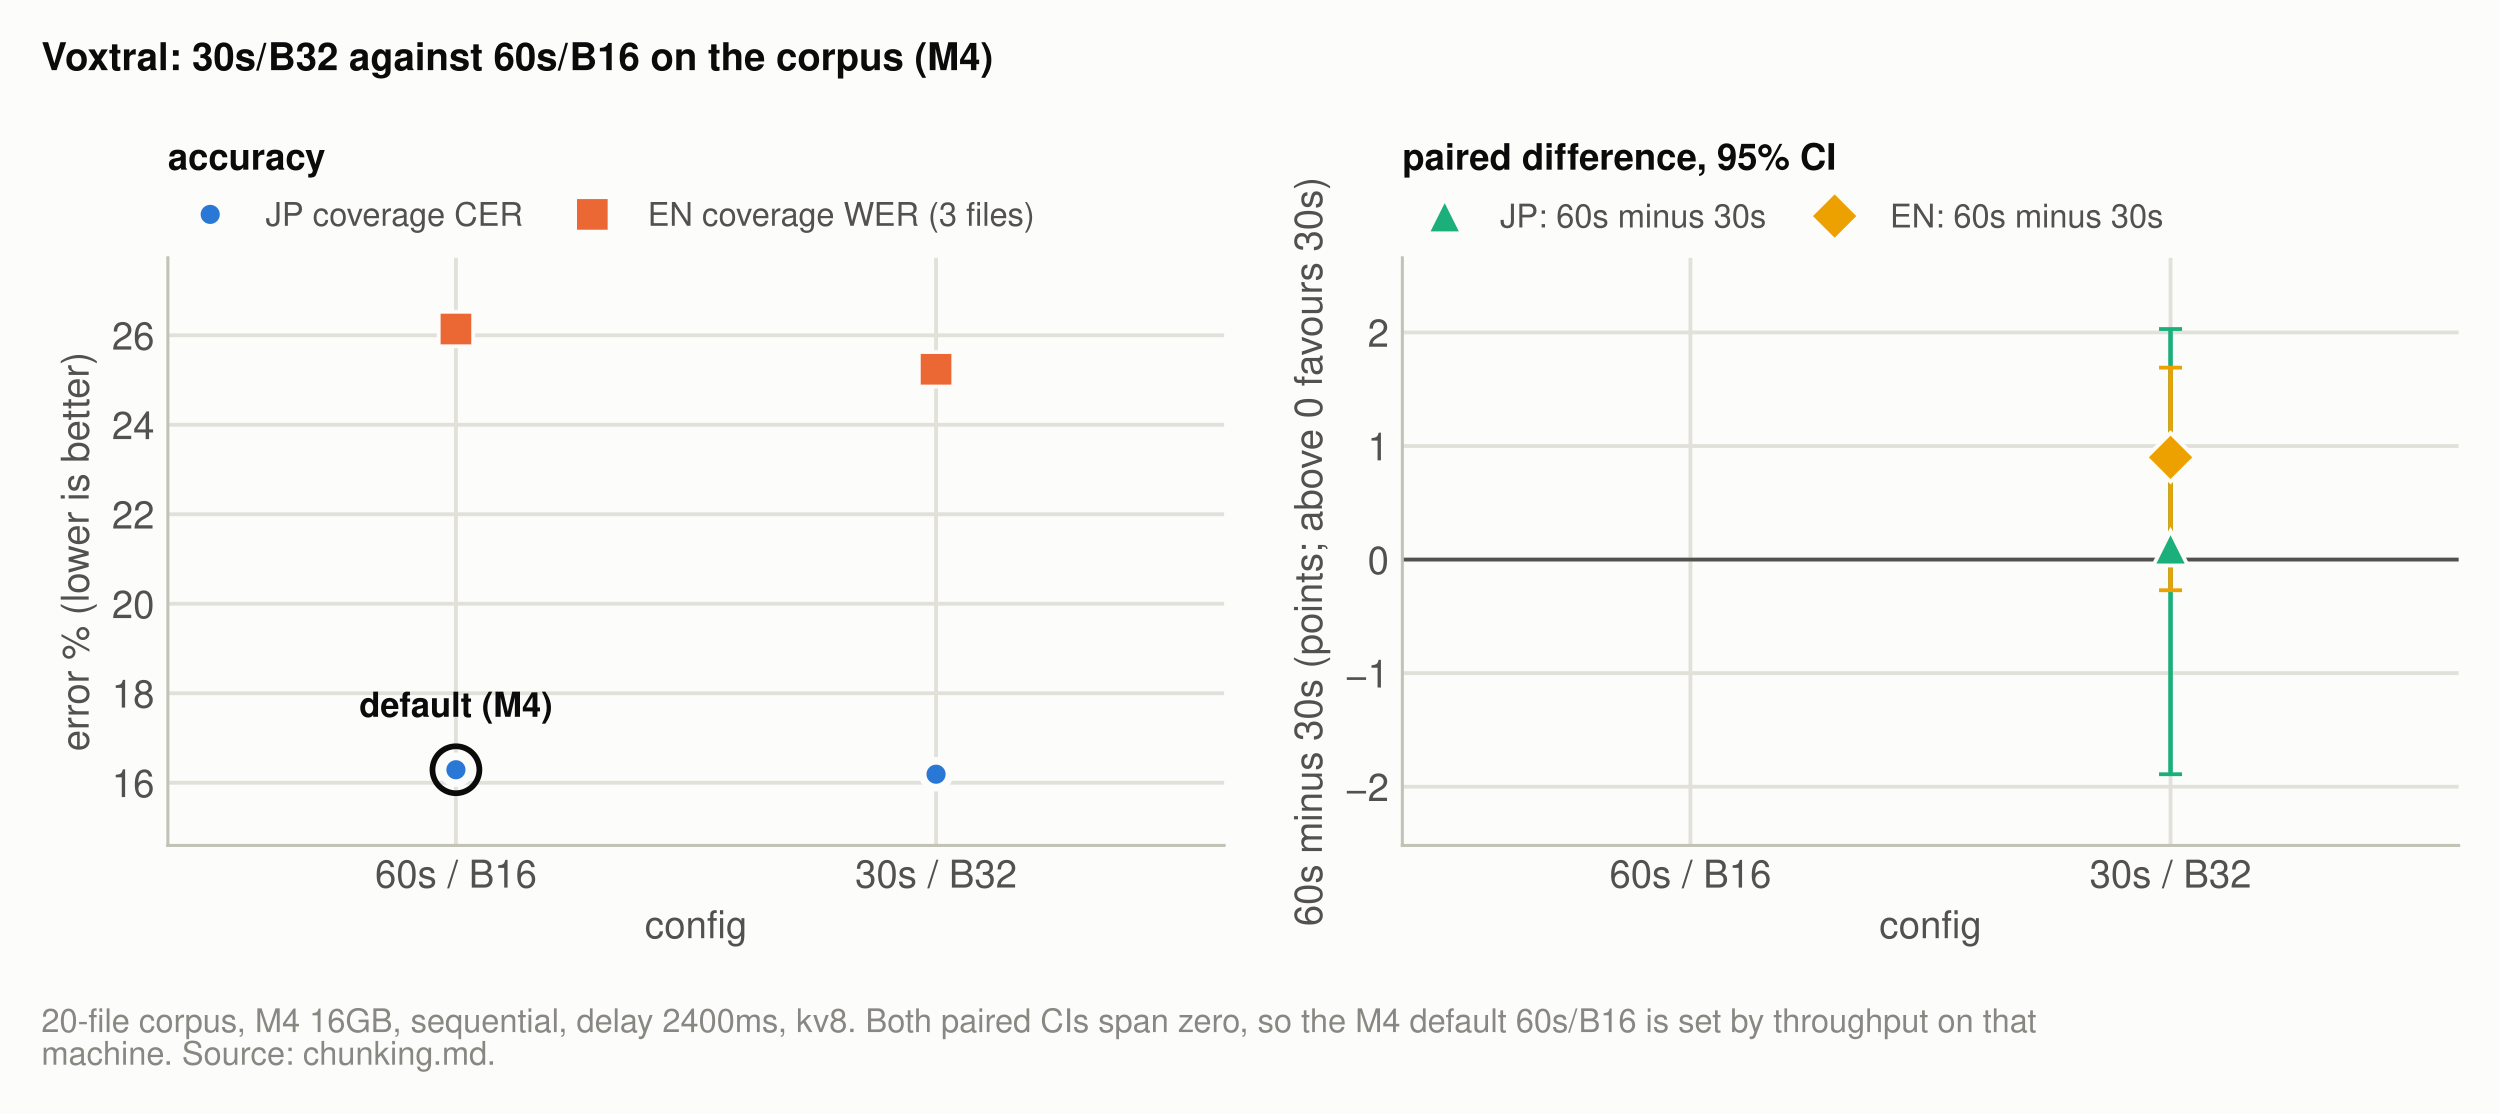
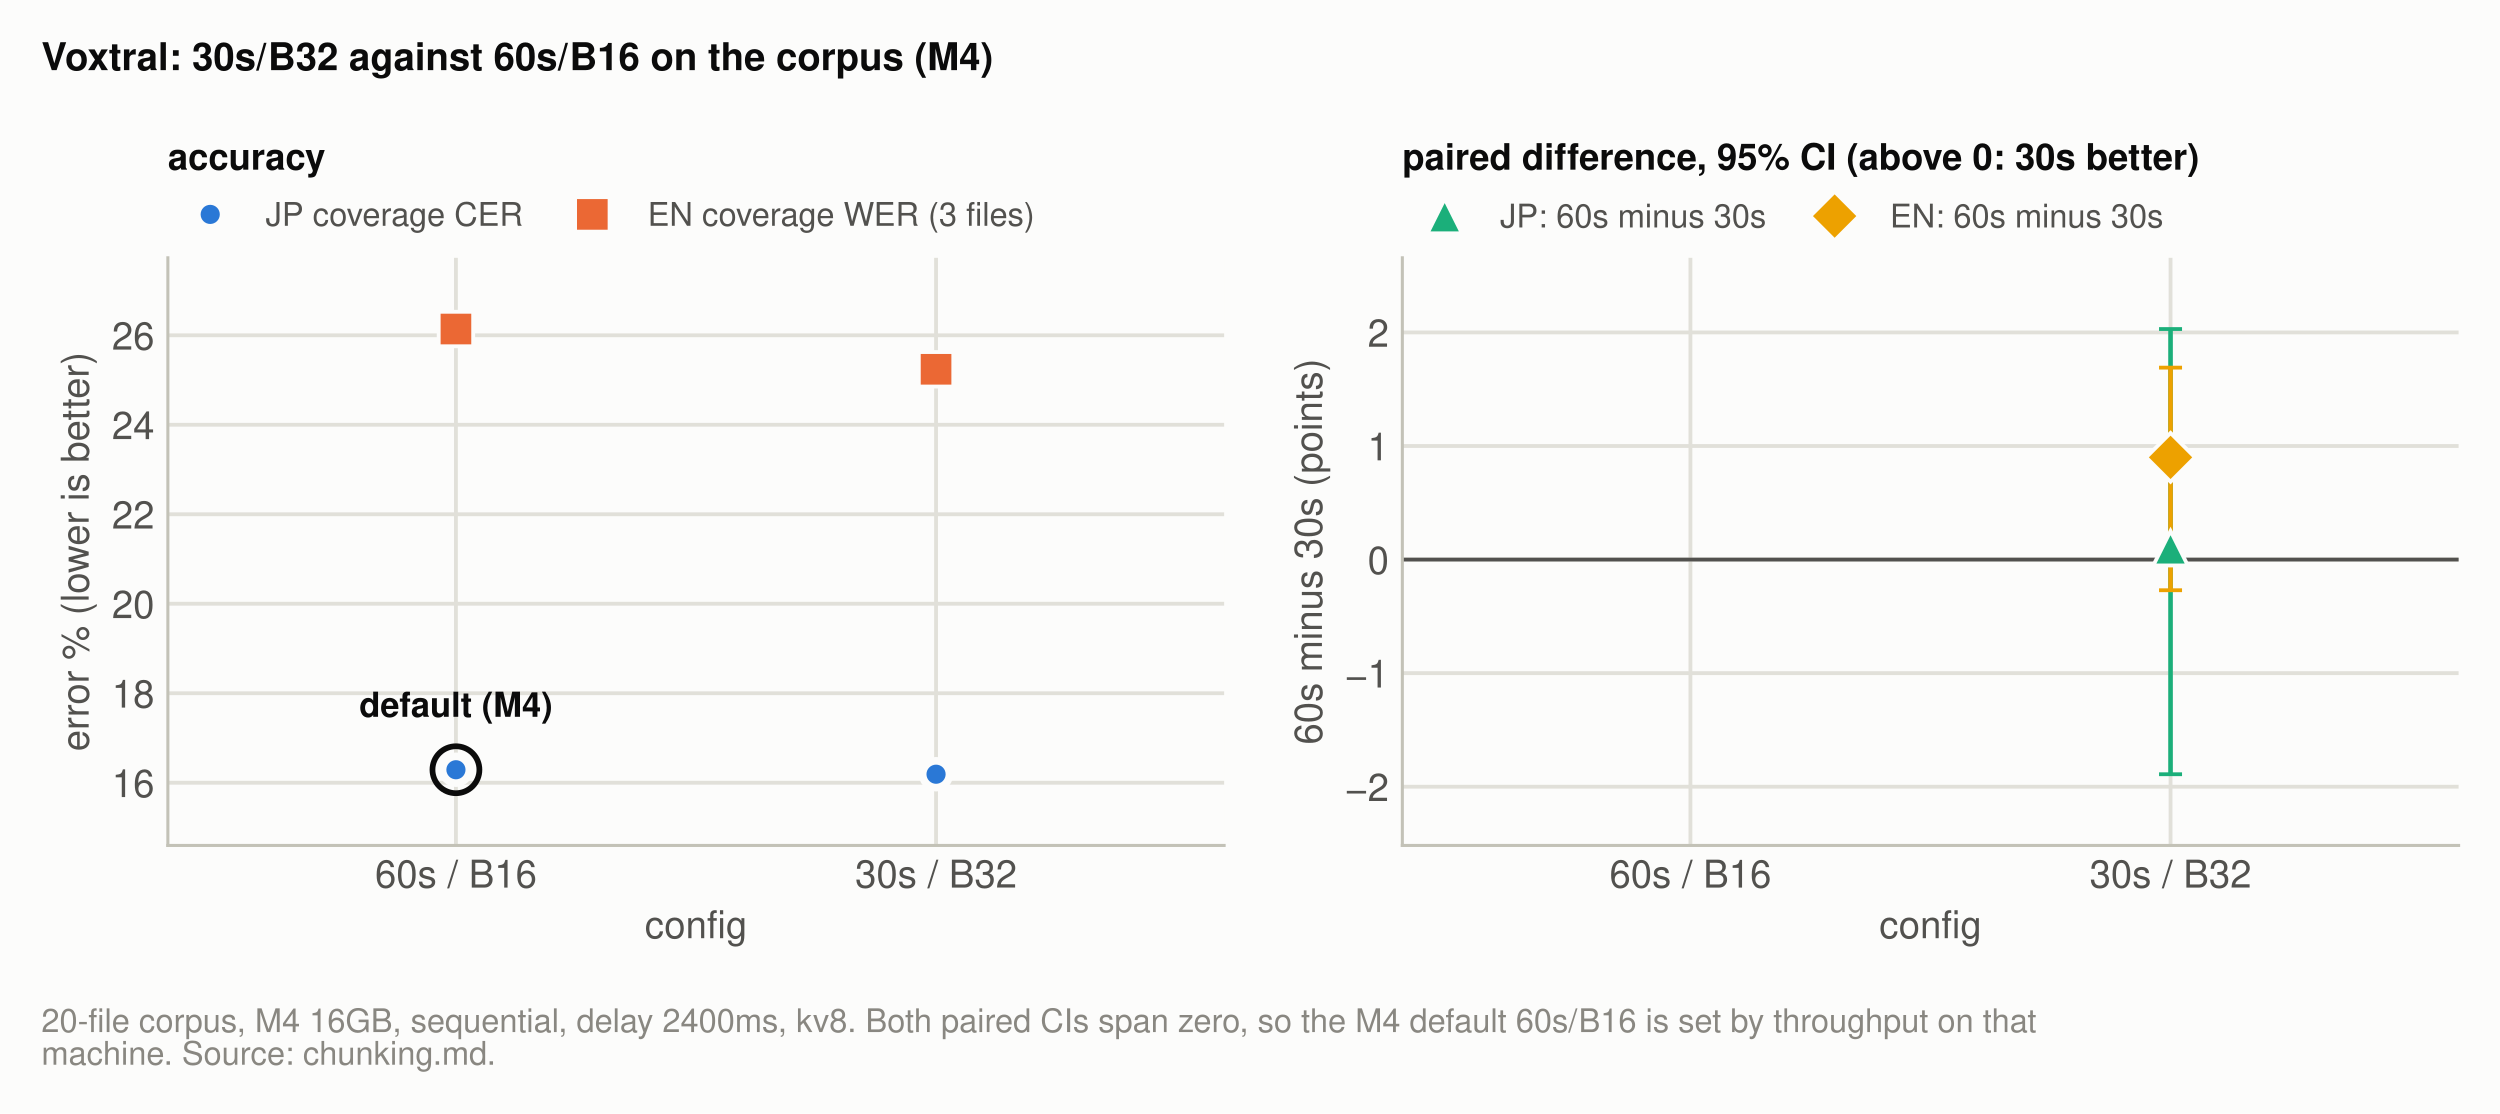
<svg xmlns="http://www.w3.org/2000/svg" xmlns:xlink="http://www.w3.org/1999/xlink" width="652.32pt" height="290.618pt" viewBox="0 0 652.32 290.618" version="1.1">
  <defs>
    <style type="text/css">*{stroke-linejoin: round; stroke-linecap: butt}</style>
  </defs>
  <g id="figure_1">
    <g id="patch_1">
      <path d="M 0 290.618  L 652.32 290.618  L 652.32 0  L 0 0  z " style="fill: #fcfcfb" />
    </g>
    <g id="axes_1">
      <g id="patch_2">
        <path d="M 43.8 220.601  L 319.409 220.601  L 319.409 67.265  L 43.8 67.265  z " style="fill: #fcfcfb" />
      </g>
      <g id="matplotlib.axis_1">
        <g id="xtick_1">
          <g id="line2d_1">
            <path d="M 118.966 220.601  L 118.966 67.265  " clip-path="url(#pb26c34fa4f)" style="fill: none; stroke: #e1e0d9; stroke-linecap: round" />
          </g>
          <g id="line2d_2" />
          <g id="text_1">
            <text style="font-size: 10px; font-family: 'Helvetica', 'Arial', 'DejaVu Sans'; text-anchor: middle; fill: #52514e" x="118.966" y="231.601" transform="rotate(-0 118.9662 231.6008)">60s / B16</text>
          </g>
        </g>
        <g id="xtick_2">
          <g id="line2d_3">
            <path d="M 244.243 220.601  L 244.243 67.265  " clip-path="url(#pb26c34fa4f)" style="fill: none; stroke: #e1e0d9; stroke-linecap: round" />
          </g>
          <g id="line2d_4" />
          <g id="text_2">
            <text style="font-size: 10px; font-family: 'Helvetica', 'Arial', 'DejaVu Sans'; text-anchor: middle; fill: #52514e" x="244.243" y="231.601" transform="rotate(-0 244.2433 231.6008)">30s / B32</text>
          </g>
        </g>
        <g id="text_3">
          <text style="font-size: 10px; font-family: 'Helvetica', 'Arial', 'DejaVu Sans'; text-anchor: middle; fill: #52514e" x="181.605" y="244.8" transform="rotate(-0 181.6047 244.8)">config</text>
        </g>
      </g>
      <g id="matplotlib.axis_2">
        <g id="ytick_1">
          <g id="line2d_5">
            <path d="M 43.8 204.233  L 319.409 204.233  " clip-path="url(#pb26c34fa4f)" style="fill: none; stroke: #e1e0d9; stroke-linecap: round" />
          </g>
          <g id="line2d_6" />
          <g id="text_4">
            <text style="font-size: 10px; font-family: 'Helvetica', 'Arial', 'DejaVu Sans'; text-anchor: end; fill: #52514e" x="40.3" y="207.983" transform="rotate(-0 40.3 207.9828)">16</text>
          </g>
        </g>
        <g id="ytick_2">
          <g id="line2d_7">
            <path d="M 43.8 180.883  L 319.409 180.883  " clip-path="url(#pb26c34fa4f)" style="fill: none; stroke: #e1e0d9; stroke-linecap: round" />
          </g>
          <g id="line2d_8" />
          <g id="text_5">
            <text style="font-size: 10px; font-family: 'Helvetica', 'Arial', 'DejaVu Sans'; text-anchor: end; fill: #52514e" x="40.3" y="184.633" transform="rotate(-0 40.3 184.6334)">18</text>
          </g>
        </g>
        <g id="ytick_3">
          <g id="line2d_9">
            <path d="M 43.8 157.534  L 319.409 157.534  " clip-path="url(#pb26c34fa4f)" style="fill: none; stroke: #e1e0d9; stroke-linecap: round" />
          </g>
          <g id="line2d_10" />
          <g id="text_6">
            <text style="font-size: 10px; font-family: 'Helvetica', 'Arial', 'DejaVu Sans'; text-anchor: end; fill: #52514e" x="40.3" y="161.284" transform="rotate(-0 40.3 161.2839)">20</text>
          </g>
        </g>
        <g id="ytick_4">
          <g id="line2d_11">
            <path d="M 43.8 134.184  L 319.409 134.184  " clip-path="url(#pb26c34fa4f)" style="fill: none; stroke: #e1e0d9; stroke-linecap: round" />
          </g>
          <g id="line2d_12" />
          <g id="text_7">
            <text style="font-size: 10px; font-family: 'Helvetica', 'Arial', 'DejaVu Sans'; text-anchor: end; fill: #52514e" x="40.3" y="137.934" transform="rotate(-0 40.3 137.9345)">22</text>
          </g>
        </g>
        <g id="ytick_5">
          <g id="line2d_13">
            <path d="M 43.8 110.835  L 319.409 110.835  " clip-path="url(#pb26c34fa4f)" style="fill: none; stroke: #e1e0d9; stroke-linecap: round" />
          </g>
          <g id="line2d_14" />
          <g id="text_8">
            <text style="font-size: 10px; font-family: 'Helvetica', 'Arial', 'DejaVu Sans'; text-anchor: end; fill: #52514e" x="40.3" y="114.585" transform="rotate(-0 40.3 114.5851)">24</text>
          </g>
        </g>
        <g id="ytick_6">
          <g id="line2d_15">
            <path d="M 43.8 87.486  L 319.409 87.486  " clip-path="url(#pb26c34fa4f)" style="fill: none; stroke: #e1e0d9; stroke-linecap: round" />
          </g>
          <g id="line2d_16" />
          <g id="text_9">
            <text style="font-size: 10px; font-family: 'Helvetica', 'Arial', 'DejaVu Sans'; text-anchor: end; fill: #52514e" x="40.3" y="91.236" transform="rotate(-0 40.3 91.23562)">26</text>
          </g>
        </g>
        <g id="text_10">
          <text style="font-size: 10px; font-family: 'Helvetica', 'Arial', 'DejaVu Sans'; text-anchor: middle; fill: #52514e" x="23.137" y="143.933" transform="rotate(-90 23.1375 143.9329)">error % (lower is better)</text>
        </g>
      </g>
      <g id="patch_3">
        <path d="M 43.8 220.601  L 43.8 67.265  " style="fill: none; stroke: #c3c2b7; stroke-width: 0.8; stroke-linejoin: miter; stroke-linecap: square" />
      </g>
      <g id="patch_4">
        <path d="M 43.8 220.601  L 319.409 220.601  " style="fill: none; stroke: #c3c2b7; stroke-width: 0.8; stroke-linejoin: miter; stroke-linecap: square" />
      </g>
      <g id="line2d_17">
        <defs>
          <path id="me25996a3b5" d="M 0 3.5  C 0.928 3.5 1.819 3.131 2.475 2.475  C 3.131 1.819 3.5 0.928 3.5 0  C 3.5 -0.928 3.131 -1.819 2.475 -2.475  C 1.819 -3.131 0.928 -3.5 0 -3.5  C -0.928 -3.5 -1.819 -3.131 -2.475 -2.475  C -3.131 -1.819 -3.5 -0.928 -3.5 0  C -3.5 0.928 -3.131 1.819 -2.475 2.475  C -1.819 3.131 -0.928 3.5 0 3.5  z " style="stroke: #fcfcfb; stroke-width: 2" />
        </defs>
        <g clip-path="url(#pb26c34fa4f)">
          <use xlink:href="#me25996a3b5" x="118.966" y="200.847" style="fill: #2a78d6; stroke: #fcfcfb; stroke-width: 2" />
          <use xlink:href="#me25996a3b5" x="244.243" y="202.015" style="fill: #2a78d6; stroke: #fcfcfb; stroke-width: 2" />
        </g>
      </g>
      <g id="line2d_18">
        <defs>
          <path id="m1132983ee9" d="M -4.5 4.5  L 4.5 4.5  L 4.5 -4.5  L -4.5 -4.5  z " style="stroke: #fcfcfb; stroke-linejoin: miter" />
        </defs>
        <g clip-path="url(#pb26c34fa4f)">
          <use xlink:href="#m1132983ee9" x="118.966" y="85.851" style="fill: #eb6834; stroke: #fcfcfb; stroke-linejoin: miter" />
          <use xlink:href="#m1132983ee9" x="244.243" y="96.358" style="fill: #eb6834; stroke: #fcfcfb; stroke-linejoin: miter" />
        </g>
      </g>
      <g id="text_11">
        <text style="font-weight: 700; font-size: 9px; font-family: 'Helvetica', 'Arial', 'DejaVu Sans'; text-anchor: middle; fill: #0b0b0b" x="118.966" y="187.032" transform="rotate(-0 118.9662 187.0317)">default (M4)</text>
      </g>
      <g id="text_12">
        <text style="font-weight: 700; font-size: 9.5px; font-family: 'Helvetica', 'Arial', 'DejaVu Sans'; text-anchor: start; fill: #0b0b0b" x="43.8" y="44.265" transform="rotate(-0 43.8 44.265)">accuracy</text>
      </g>
      <g id="PathCollection_1">
        <path d="M 118.966 206.971  C 120.59 206.971 122.148 206.326 123.296 205.177  C 124.445 204.029 125.09 202.471 125.09 200.847  C 125.09 199.223 124.445 197.665 123.296 196.517  C 122.148 195.369 120.59 194.723 118.966 194.723  C 117.342 194.723 115.784 195.369 114.636 196.517  C 113.488 197.665 112.843 199.223 112.843 200.847  C 112.843 202.471 113.488 204.029 114.636 205.177  C 115.784 206.326 117.342 206.971 118.966 206.971  L 118.966 206.971  z " clip-path="url(#pb26c34fa4f)" style="fill: none; stroke: #0b0b0b; stroke-width: 1.5" />
      </g>
      <g id="legend_1">
        <g id="line2d_19">
          <g>
            <use xlink:href="#me25996a3b5" x="54.85" y="55.943" style="fill: #2a78d6; stroke: #fcfcfb; stroke-width: 2" />
          </g>
        </g>
        <g id="text_13">
          <text style="font-size: 8.5px; font-family: 'Helvetica', 'Arial', 'DejaVu Sans'; text-anchor: start; fill: #52514e" x="69.3" y="58.918" transform="rotate(-0 69.3 58.91766)">JP coverage CER</text>
        </g>
        <g id="line2d_20">
          <g>
            <use xlink:href="#m1132983ee9" x="154.555" y="55.943" style="fill: #eb6834; stroke: #fcfcfb; stroke-linejoin: miter" />
          </g>
        </g>
        <g id="text_14">
          <text style="font-size: 8.5px; font-family: 'Helvetica', 'Arial', 'DejaVu Sans'; text-anchor: start; fill: #52514e" x="169.005" y="58.918" transform="rotate(-0 169.005 58.91766)">EN coverage WER (3 files)</text>
        </g>
      </g>
    </g>
    <g id="axes_2">
      <g id="patch_5">
        <path d="M 365.911 220.601  L 641.52 220.601  L 641.52 67.265  L 365.911 67.265  z " style="fill: #fcfcfb" />
      </g>
      <g id="matplotlib.axis_3">
        <g id="xtick_3">
          <g id="line2d_21">
            <path d="M 441.077 220.601  L 441.077 67.265  " clip-path="url(#pd194a1e643)" style="fill: none; stroke: #e1e0d9; stroke-linecap: round" />
          </g>
          <g id="line2d_22" />
          <g id="text_15">
            <text style="font-size: 10px; font-family: 'Helvetica', 'Arial', 'DejaVu Sans'; text-anchor: middle; fill: #52514e" x="441.077" y="231.601" transform="rotate(-0 441.0767 231.6008)">60s / B16</text>
          </g>
        </g>
        <g id="xtick_4">
          <g id="line2d_23">
            <path d="M 566.354 220.601  L 566.354 67.265  " clip-path="url(#pd194a1e643)" style="fill: none; stroke: #e1e0d9; stroke-linecap: round" />
          </g>
          <g id="line2d_24" />
          <g id="text_16">
            <text style="font-size: 10px; font-family: 'Helvetica', 'Arial', 'DejaVu Sans'; text-anchor: middle; fill: #52514e" x="566.354" y="231.601" transform="rotate(-0 566.3538 231.6008)">30s / B32</text>
          </g>
        </g>
        <g id="text_17">
          <text style="font-size: 10px; font-family: 'Helvetica', 'Arial', 'DejaVu Sans'; text-anchor: middle; fill: #52514e" x="503.715" y="244.8" transform="rotate(-0 503.7153 244.8)">config</text>
        </g>
      </g>
      <g id="matplotlib.axis_4">
        <g id="ytick_7">
          <g id="line2d_25">
            <path d="M 365.911 205.274  L 641.52 205.274  " clip-path="url(#pd194a1e643)" style="fill: none; stroke: #e1e0d9; stroke-linecap: round" />
          </g>
          <g id="line2d_26" />
          <g id="text_18">
            <text style="font-size: 10px; font-family: 'Helvetica', 'Arial', 'DejaVu Sans'; text-anchor: end; fill: #52514e" x="362.411" y="209.024" transform="rotate(-0 362.4105 209.0243)">−2</text>
          </g>
        </g>
        <g id="ytick_8">
          <g id="line2d_27">
            <path d="M 365.911 175.641  L 641.52 175.641  " clip-path="url(#pd194a1e643)" style="fill: none; stroke: #e1e0d9; stroke-linecap: round" />
          </g>
          <g id="line2d_28" />
          <g id="text_19">
            <text style="font-size: 10px; font-family: 'Helvetica', 'Arial', 'DejaVu Sans'; text-anchor: end; fill: #52514e" x="362.411" y="179.391" transform="rotate(-0 362.4105 179.3908)">−1</text>
          </g>
        </g>
        <g id="ytick_9">
          <g id="line2d_29">
            <path d="M 365.911 146.007  L 641.52 146.007  " clip-path="url(#pd194a1e643)" style="fill: none; stroke: #e1e0d9; stroke-linecap: round" />
          </g>
          <g id="line2d_30" />
          <g id="text_20">
            <text style="font-size: 10px; font-family: 'Helvetica', 'Arial', 'DejaVu Sans'; text-anchor: end; fill: #52514e" x="362.411" y="149.757" transform="rotate(-0 362.4105 149.7572)">0</text>
          </g>
        </g>
        <g id="ytick_10">
          <g id="line2d_31">
            <path d="M 365.911 116.374  L 641.52 116.374  " clip-path="url(#pd194a1e643)" style="fill: none; stroke: #e1e0d9; stroke-linecap: round" />
          </g>
          <g id="line2d_32" />
          <g id="text_21">
            <text style="font-size: 10px; font-family: 'Helvetica', 'Arial', 'DejaVu Sans'; text-anchor: end; fill: #52514e" x="362.411" y="120.124" transform="rotate(-0 362.4105 120.1237)">1</text>
          </g>
        </g>
        <g id="ytick_11">
          <g id="line2d_33">
            <path d="M 365.911 86.74  L 641.52 86.74  " clip-path="url(#pd194a1e643)" style="fill: none; stroke: #e1e0d9; stroke-linecap: round" />
          </g>
          <g id="line2d_34" />
          <g id="text_22">
            <text style="font-size: 10px; font-family: 'Helvetica', 'Arial', 'DejaVu Sans'; text-anchor: end; fill: #52514e" x="362.411" y="90.49" transform="rotate(-0 362.4105 90.49016)">2</text>
          </g>
        </g>
        <g id="text_23">
-           <text style="font-size: 10px; font-family: 'Helvetica', 'Arial', 'DejaVu Sans'; text-anchor: middle; fill: #52514e" x="344.925" y="143.933" transform="rotate(-90 344.9246 143.9329)">60s minus 30s (points; above 0 favours 30s)</text>
+           <text style="font-size: 10px; font-family: 'Helvetica', 'Arial', 'DejaVu Sans'; text-anchor: middle; fill: #52514e" x="344.925" y="143.933" transform="rotate(-90 344.9246 143.9329)">60s minus 30s (points)</text>
        </g>
      </g>
      <g id="line2d_35">
        <path d="M 365.911 146.007  L 641.52 146.007  " clip-path="url(#pd194a1e643)" style="fill: none; stroke: #52514e; stroke-linecap: round" />
      </g>
      <g id="LineCollection_1">
        <path d="M 566.354 202.015  L 566.354 85.851  " clip-path="url(#pd194a1e643)" style="fill: none; stroke: #1baf7a; stroke-width: 1.2" />
      </g>
      <g id="line2d_36">
        <defs>
          <path id="m8c97f574ae" d="M 3 0  L -3 -0  " style="stroke: #1baf7a" />
        </defs>
        <g clip-path="url(#pd194a1e643)">
          <use xlink:href="#m8c97f574ae" x="566.354" y="202.015" style="fill: #1f77b4; stroke: #1baf7a" />
        </g>
      </g>
      <g id="line2d_37">
        <g clip-path="url(#pd194a1e643)">
          <use xlink:href="#m8c97f574ae" x="566.354" y="85.851" style="fill: #1f77b4; stroke: #1baf7a" />
        </g>
      </g>
      <g id="LineCollection_2">
        <path d="M 566.354 154.008  L 566.354 95.927  " clip-path="url(#pd194a1e643)" style="fill: none; stroke: #eda100; stroke-width: 1.2" />
      </g>
      <g id="line2d_38">
        <defs>
          <path id="m1f4797c52c" d="M 3 0  L -3 -0  " style="stroke: #eda100" />
        </defs>
        <g clip-path="url(#pd194a1e643)">
          <use xlink:href="#m1f4797c52c" x="566.354" y="154.008" style="fill: #1f77b4; stroke: #eda100" />
        </g>
      </g>
      <g id="line2d_39">
        <g clip-path="url(#pd194a1e643)">
          <use xlink:href="#m1f4797c52c" x="566.354" y="95.927" style="fill: #1f77b4; stroke: #eda100" />
        </g>
      </g>
      <g id="patch_6">
        <path d="M 365.911 220.601  L 365.911 67.265  " style="fill: none; stroke: #c3c2b7; stroke-width: 0.8; stroke-linejoin: miter; stroke-linecap: square" />
      </g>
      <g id="patch_7">
        <path d="M 365.911 220.601  L 641.52 220.601  " style="fill: none; stroke: #c3c2b7; stroke-width: 0.8; stroke-linejoin: miter; stroke-linecap: square" />
      </g>
      <g id="line2d_40">
        <defs>
          <path id="m2f4d4d476e" d="M 0 -4.5  L -4.5 4.5  L 4.5 4.5  z " style="stroke: #fcfcfb; stroke-linejoin: miter" />
        </defs>
        <g clip-path="url(#pd194a1e643)">
          <use xlink:href="#m2f4d4d476e" x="566.354" y="143.044" style="fill: #1baf7a; stroke: #fcfcfb; stroke-linejoin: miter" />
        </g>
      </g>
      <g id="line2d_41">
        <defs>
          <path id="m8de7644a40" d="M -0 6.364  L 6.364 0  L 0 -6.364  L -6.364 -0  z " style="stroke: #fcfcfb; stroke-linejoin: miter" />
        </defs>
        <g clip-path="url(#pd194a1e643)">
          <use xlink:href="#m8de7644a40" x="566.354" y="119.337" style="fill: #eda100; stroke: #fcfcfb; stroke-linejoin: miter" />
        </g>
      </g>
      <g id="text_24">
-         <text style="font-weight: 700; font-size: 9.5px; font-family: 'Helvetica', 'Arial', 'DejaVu Sans'; text-anchor: start; fill: #0b0b0b" x="365.911" y="44.265" transform="rotate(-0 365.9105 44.265)">paired difference, 95% CI</text>
+         <text style="font-weight: 700; font-size: 9.5px; font-family: 'Helvetica', 'Arial', 'DejaVu Sans'; text-anchor: start; fill: #0b0b0b" x="365.911" y="44.265" transform="rotate(-0 365.9105 44.265)">paired difference, 95% CI (above 0: 30s better)</text>
      </g>
      <g id="legend_2">
        <g id="line2d_42">
          <g>
            <use xlink:href="#m2f4d4d476e" x="376.961" y="56.379" style="fill: #1baf7a; stroke: #fcfcfb; stroke-linejoin: miter" />
          </g>
        </g>
        <g id="text_25">
          <text style="font-size: 8.5px; font-family: 'Helvetica', 'Arial', 'DejaVu Sans'; text-anchor: start; fill: #52514e" x="391.411" y="59.354" transform="rotate(-0 391.4105 59.35395)">JP: 60s minus 30s</text>
        </g>
        <g id="line2d_43">
          <g>
            <use xlink:href="#m8de7644a40" x="478.706" y="56.379" style="fill: #eda100; stroke: #fcfcfb; stroke-linejoin: miter" />
          </g>
        </g>
        <g id="text_26">
          <text style="font-size: 8.5px; font-family: 'Helvetica', 'Arial', 'DejaVu Sans'; text-anchor: start; fill: #52514e" x="493.156" y="59.354" transform="rotate(-0 493.1555 59.35395)">EN: 60s minus 30s</text>
        </g>
      </g>
    </g>
    <g id="text_27">
      <text style="font-weight: 700; font-size: 10px; font-family: 'Helvetica', 'Arial', 'DejaVu Sans'; text-anchor: start; fill: #0b0b0b" x="10.8" y="18.3" transform="rotate(-0 10.8 18.3)">Voxtral: 30s/B32 against 60s/B16 on the corpus (M4)</text>
    </g>
    <g id="text_28">
      <text style="font-size: 8.5px; font-family: 'Helvetica', 'Arial', 'DejaVu Sans'; fill: #898781" transform="translate(10.8 269.3016)">20-file corpus, M4 16GB, sequential, delay 2400ms, kv8. Both paired CIs span zero, so the M4 default 60s/B16 is set by throughput on that</text>
      <text style="font-size: 8.5px; font-family: 'Helvetica', 'Arial', 'DejaVu Sans'; fill: #898781" transform="translate(10.8 277.8104)">machine. Source: chunking.md.</text>
    </g>
  </g>
  <defs>
    <clipPath id="pb26c34fa4f">
      <rect x="43.8" y="67.265" width="275.609" height="153.336" />
    </clipPath>
    <clipPath id="pd194a1e643">
      <rect x="365.911" y="67.265" width="275.609" height="153.336" />
    </clipPath>
  </defs>
</svg>
